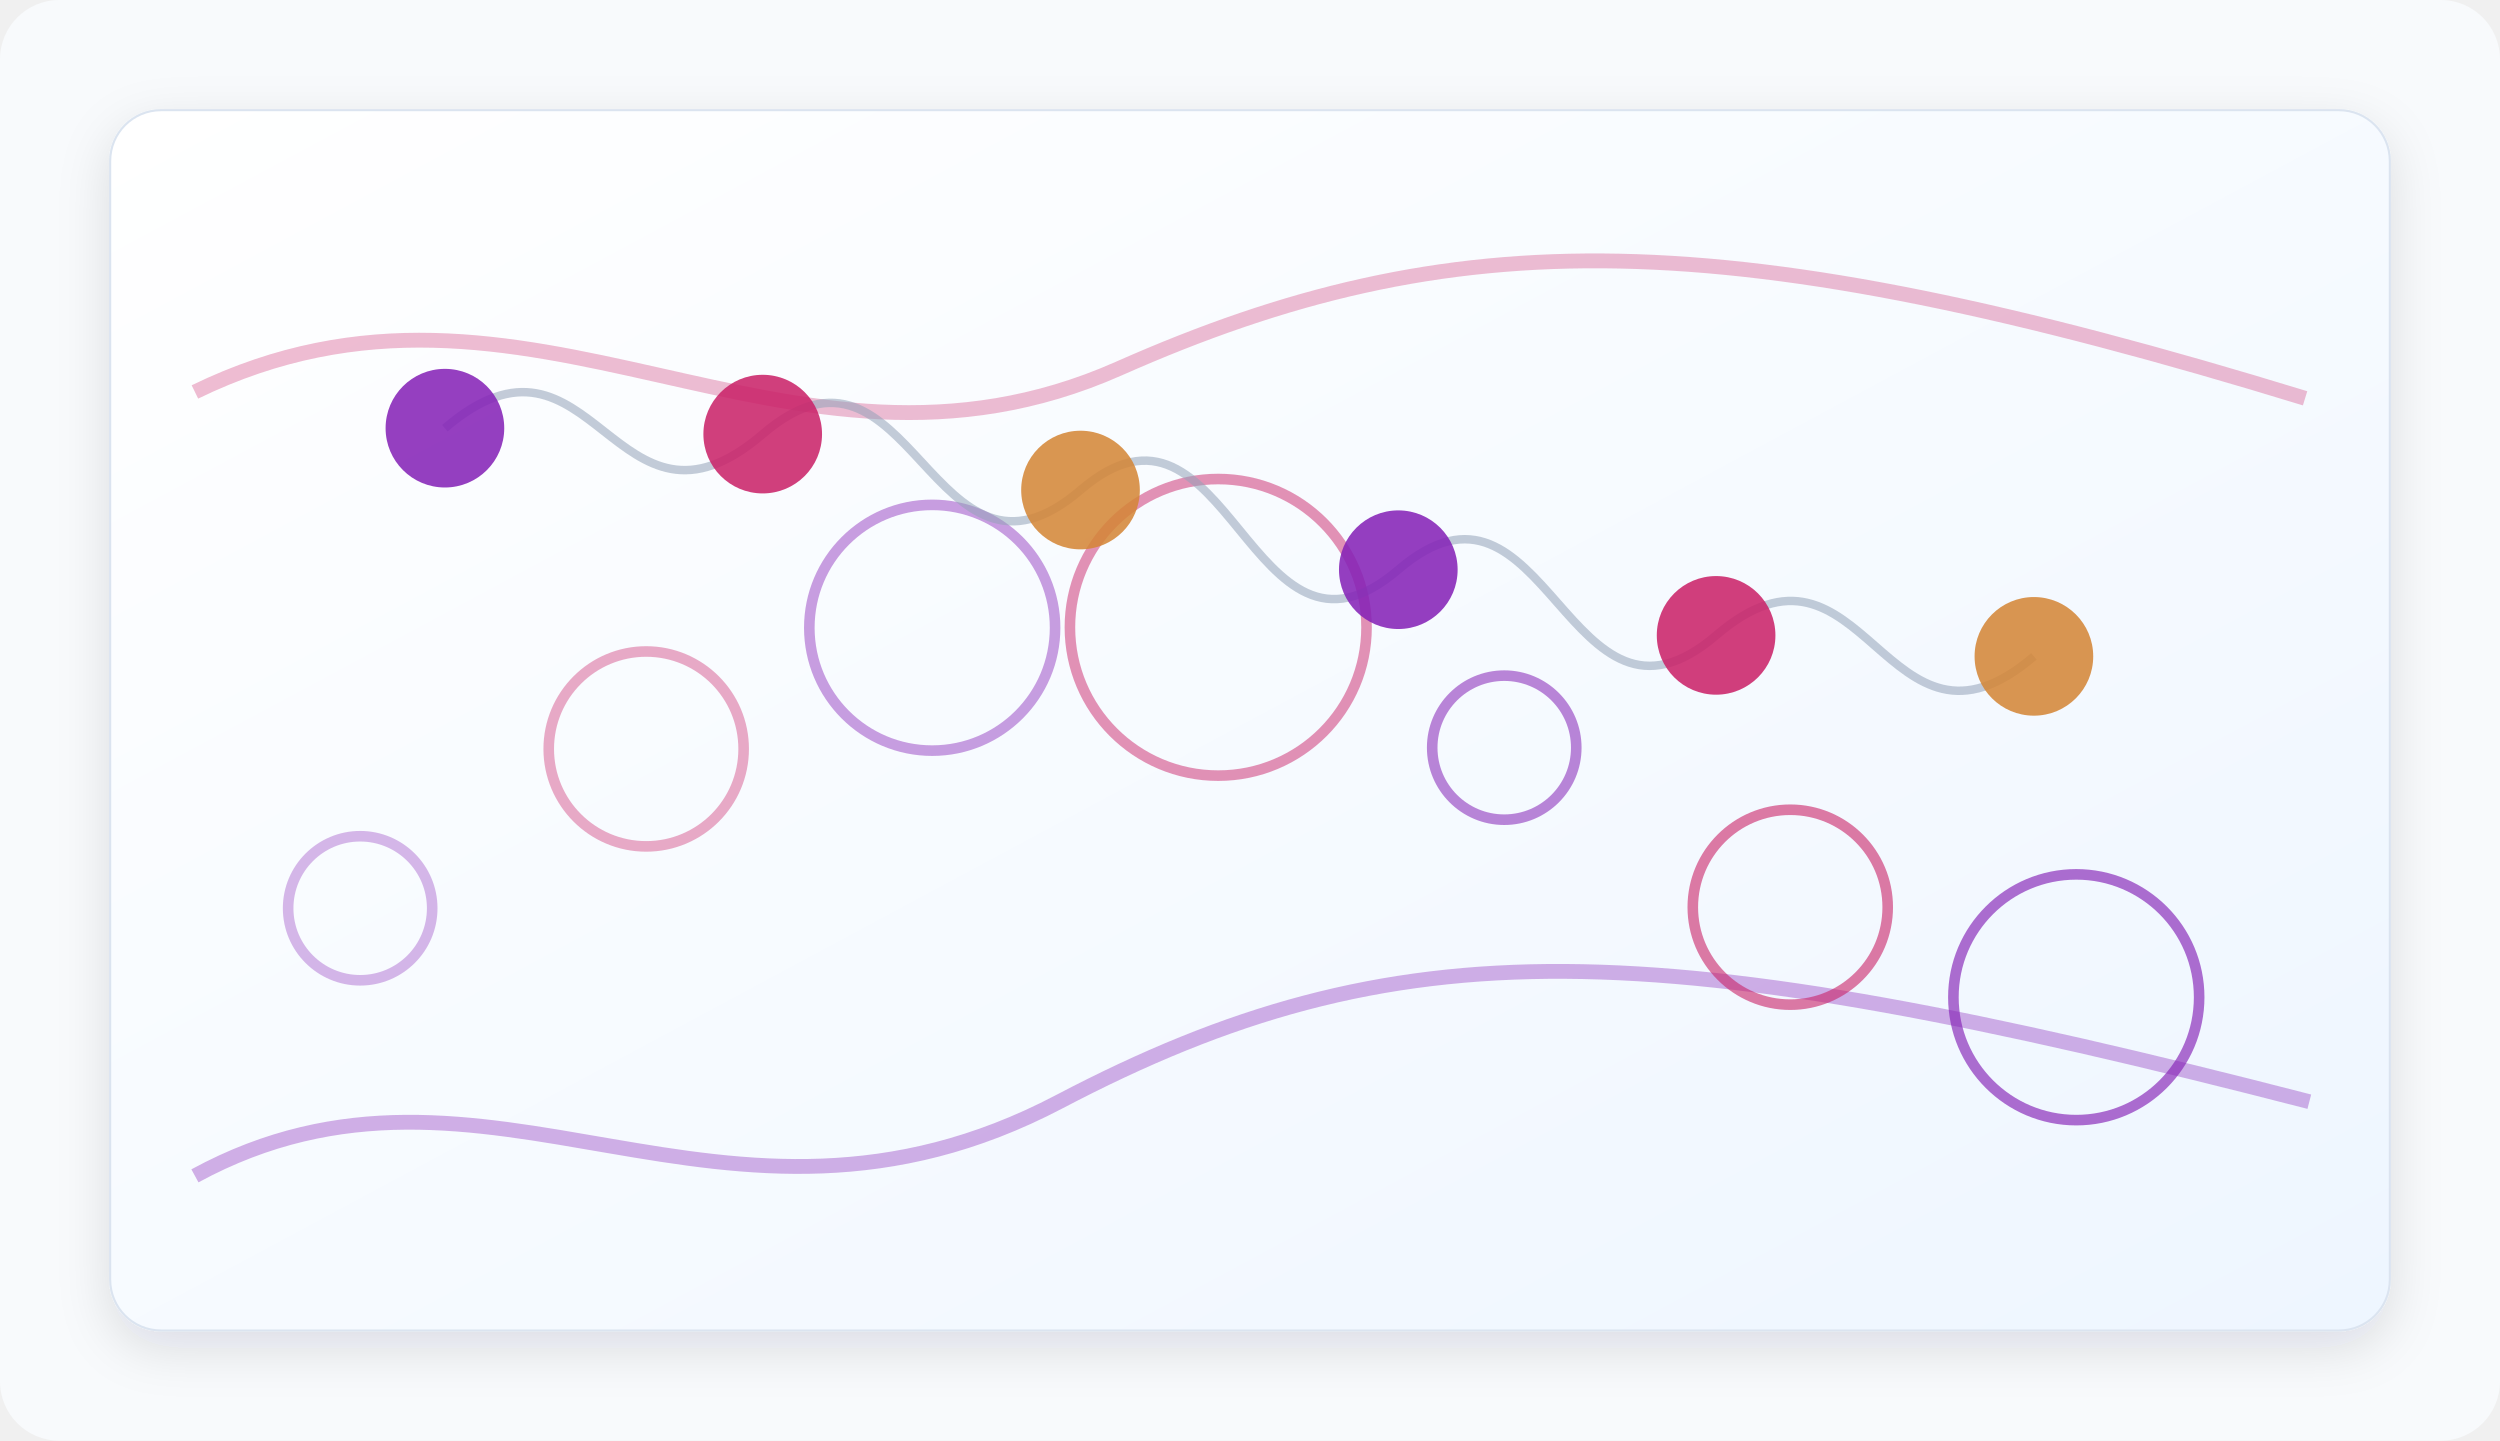
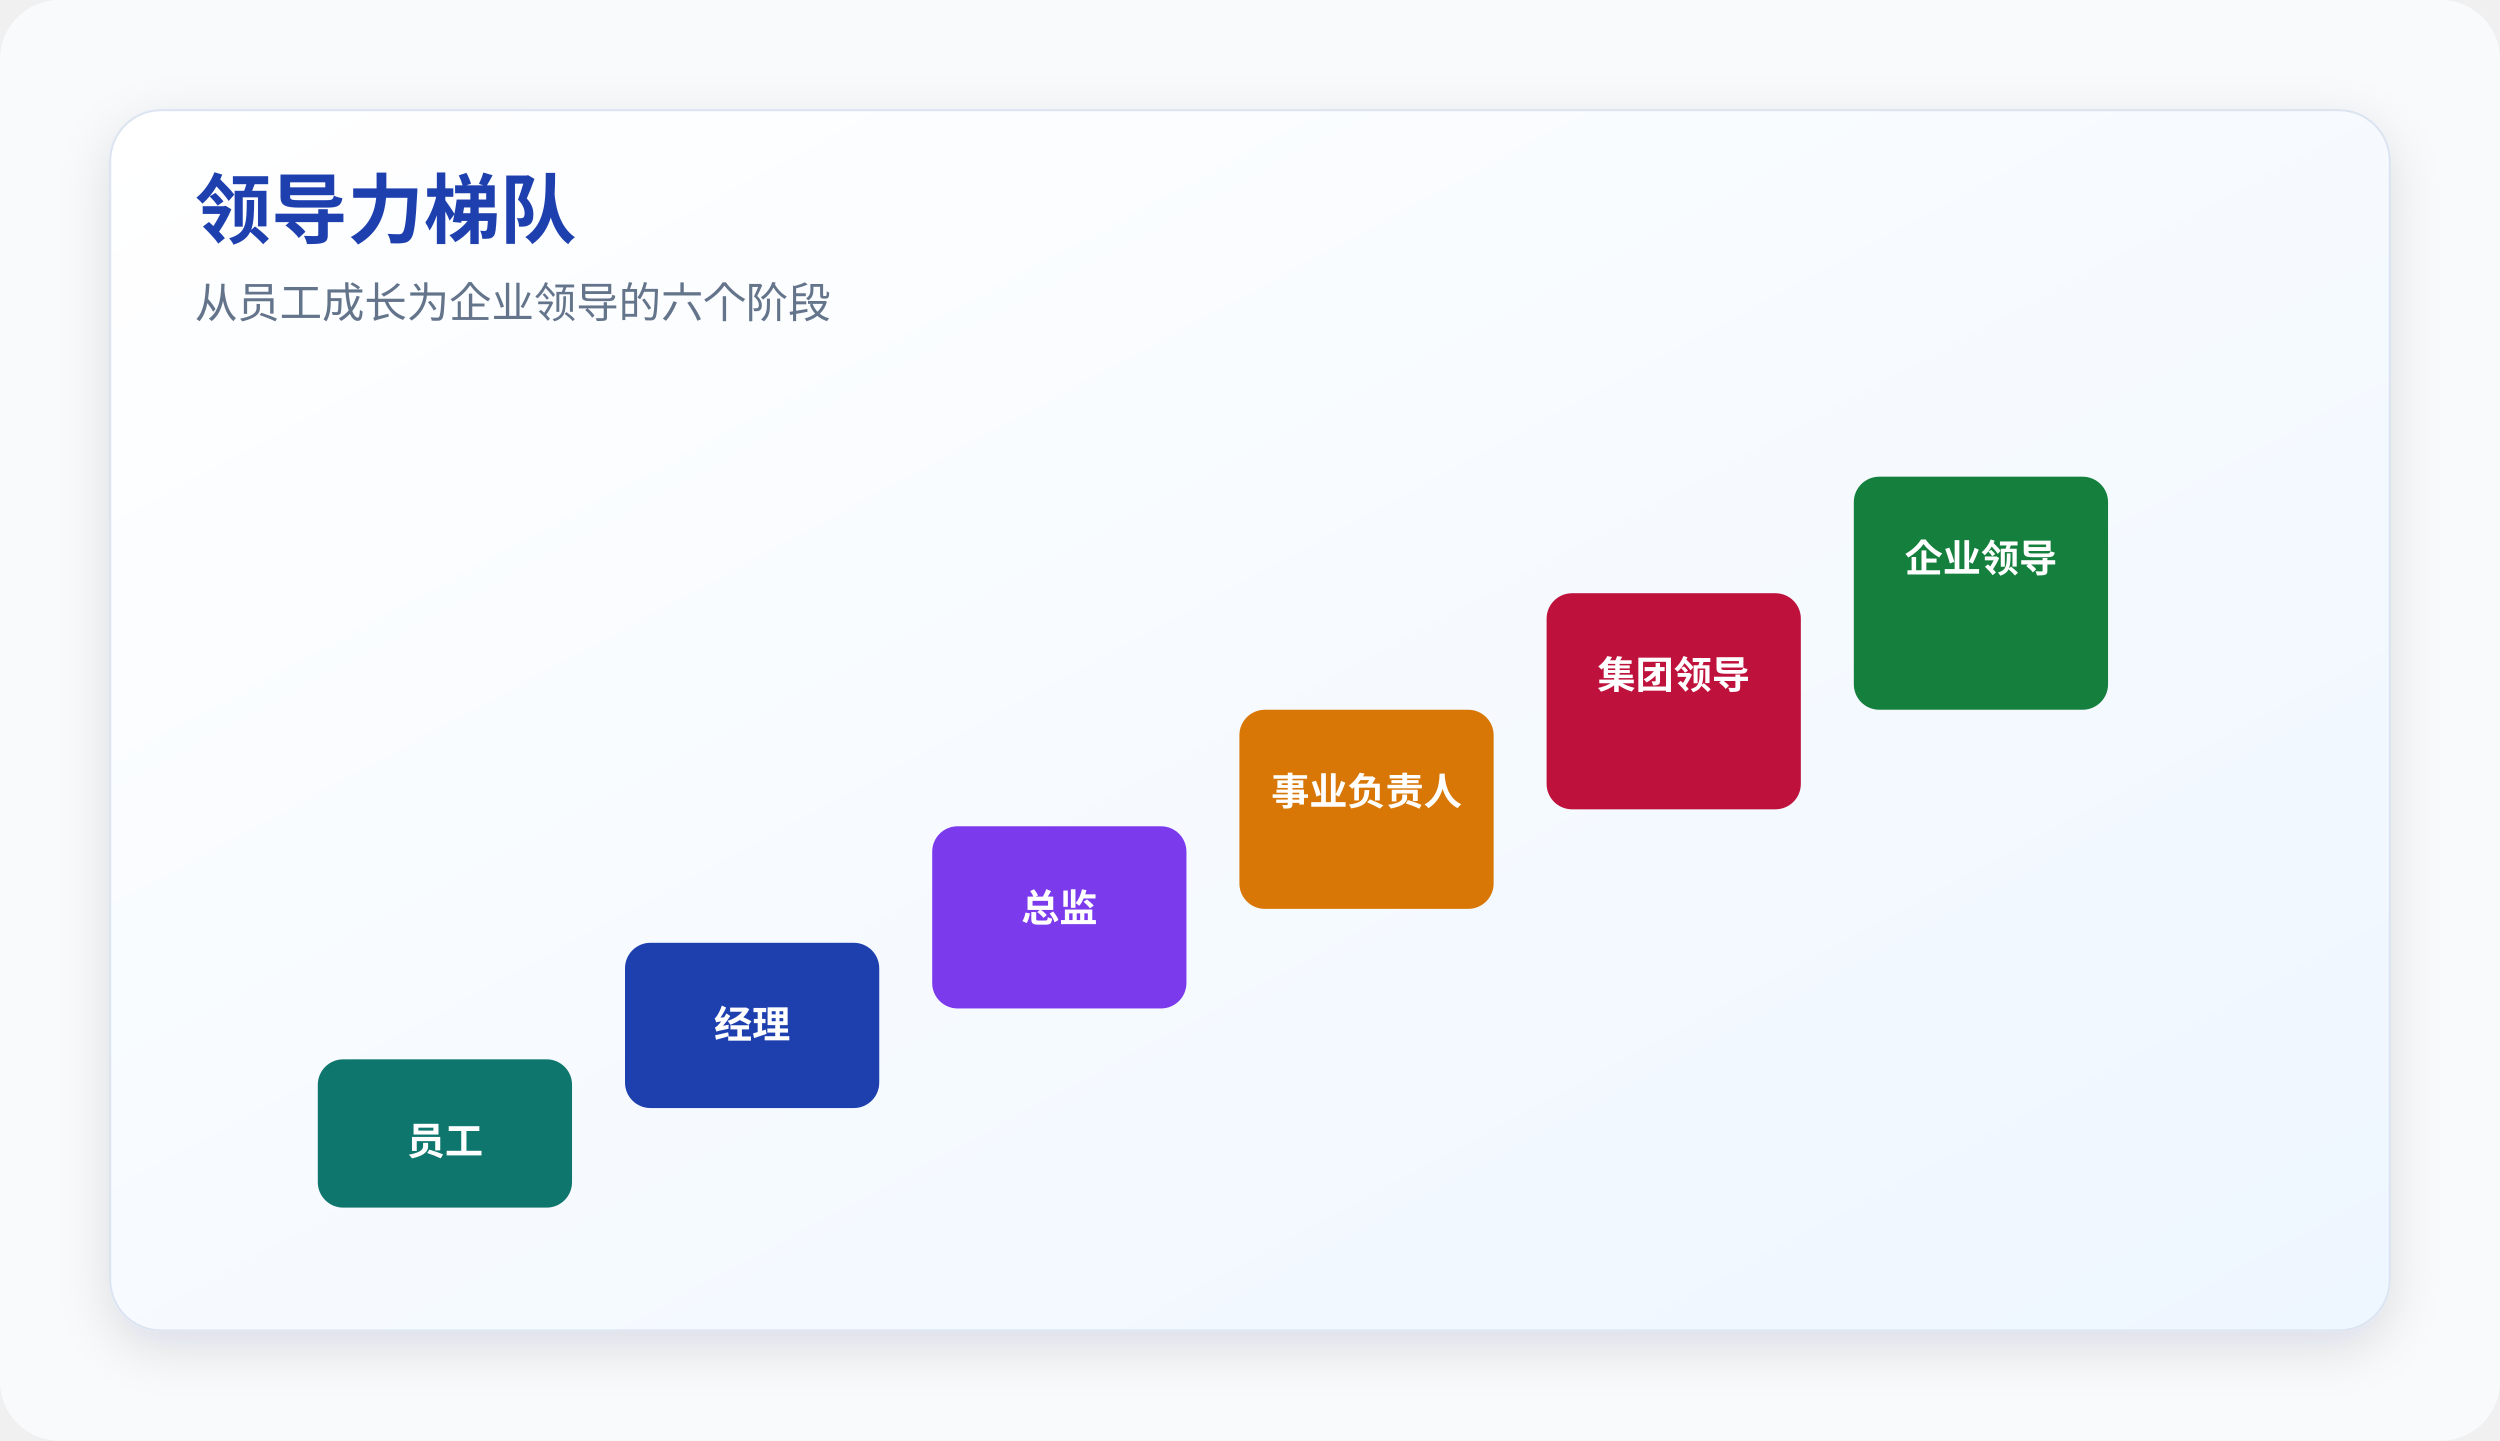
- <svg xmlns="http://www.w3.org/2000/svg" width="1180" height="680" viewBox="0 0 1180 680" role="img" aria-label="第 20 页图片 1">
+ <svg xmlns="http://www.w3.org/2000/svg" width="1180" height="680" viewBox="0 0 1180 680" role="img" aria-label="领导力梯队">
  <defs>
    <linearGradient id="bg" x1="0" y1="0" x2="1" y2="1">
      <stop offset="0" stop-color="#ffffff" />
      <stop offset="1" stop-color="#eef6ff" />
    </linearGradient>
    <filter id="shadow" x="-20%" y="-20%" width="140%" height="140%">
      <feDropShadow dx="0" dy="8" stdDeviation="12" flood-color="#0f172a" flood-opacity="0.12" />
    </filter>
  </defs>
  <rect width="1180" height="680" rx="28" fill="#f8fafc" />
  <rect x="52" y="52" width="1076" height="576" rx="24" fill="url(#bg)" stroke="#dbe4f0" filter="url(#shadow)" />
-   <path d="M92 555 C230 480, 340 604, 500 520 S780 440, 1090 520" fill="none" stroke="hsl(280 70% 42%)" stroke-width="7" opacity="0.35" />
-   <path d="M92 185 C250 108, 370 244, 528 174 S814 104, 1088 188" fill="none" stroke="hsl(335 72% 46%)" stroke-width="7" opacity="0.30" />
-   <circle cx="170.0" cy="428.7" r="34" fill="none" stroke="hsl(280 70% 42%)" stroke-width="5" opacity="0.32" />
-   <circle cx="305.0" cy="353.5" r="46" fill="none" stroke="hsl(335 72% 46%)" stroke-width="5" opacity="0.375" />
-   <circle cx="440.0" cy="296.3" r="58" fill="none" stroke="hsl(280 70% 42%)" stroke-width="5" opacity="0.43" />
-   <circle cx="575.0" cy="296.1" r="70" fill="none" stroke="hsl(335 72% 46%)" stroke-width="5" opacity="0.485" />
-   <circle cx="710.0" cy="352.9" r="34" fill="none" stroke="hsl(280 70% 42%)" stroke-width="5" opacity="0.54" />
-   <circle cx="845.0" cy="428.2" r="46" fill="none" stroke="hsl(335 72% 46%)" stroke-width="5" opacity="0.595" />
-   <circle cx="980.0" cy="470.7" r="58" fill="none" stroke="hsl(280 70% 42%)" stroke-width="5" opacity="0.65" />
-   <path d="M210.0 202.1 C280.0 142.1, 290.0 264.9, 360.0 204.9" fill="none" stroke="#94a3b8" stroke-width="4" opacity="0.55" />
-   <circle cx="210.0" cy="202.1" r="28" fill="hsl(280 70% 42%)" opacity="0.86" />
-   <path d="M360.0 204.9 C430.0 144.9, 440.0 291.3, 510.0 231.3" fill="none" stroke="#94a3b8" stroke-width="4" opacity="0.55" />
-   <circle cx="360.0" cy="204.9" r="28" fill="hsl(335 72% 46%)" opacity="0.86" />
-   <path d="M510.0 231.3 C580.0 171.3, 590.0 328.9, 660.0 268.9" fill="none" stroke="#94a3b8" stroke-width="4" opacity="0.55" />
-   <circle cx="510.0" cy="231.3" r="28" fill="hsl(30 65% 52%)" opacity="0.86" />
-   <path d="M660.0 268.9 C730.0 208.9, 740.0 359.9, 810.0 299.9" fill="none" stroke="#94a3b8" stroke-width="4" opacity="0.55" />
-   <circle cx="660.0" cy="268.9" r="28" fill="hsl(280 70% 42%)" opacity="0.86" />
-   <path d="M810.0 299.9 C880.0 239.9, 890.0 369.8, 960.0 309.8" fill="none" stroke="#94a3b8" stroke-width="4" opacity="0.55" />
-   <circle cx="810.0" cy="299.9" r="28" fill="hsl(335 72% 46%)" opacity="0.86" />
-   <circle cx="960.0" cy="309.8" r="28" fill="hsl(30 65% 52%)" opacity="0.86" />
+   <text x="92" y="112" text-anchor="start" font-family="-apple-system,BlinkMacSystemFont,'Segoe UI','Microsoft YaHei',Arial,sans-serif" font-size="36" font-weight="800" fill="#1e40af">领导力梯队</text>
+   <text x="92" y="150" text-anchor="start" font-family="-apple-system,BlinkMacSystemFont,'Segoe UI','Microsoft YaHei',Arial,sans-serif" font-size="20" font-weight="500" fill="#64748b">从员工成长为企业领导的六个阶段</text>
+   <rect x="150" y="500" width="120" height="70" rx="12" fill="#0f766e" />
+   <text x="210" y="545" text-anchor="middle" font-family="-apple-system,BlinkMacSystemFont,'Segoe UI','Microsoft YaHei',Arial,sans-serif" font-size="18" font-weight="800" fill="#fff">员工</text>
+   <rect x="295" y="445" width="120" height="78" rx="12" fill="#1e40af" />
+   <text x="355" y="490" text-anchor="middle" font-family="-apple-system,BlinkMacSystemFont,'Segoe UI','Microsoft YaHei',Arial,sans-serif" font-size="18" font-weight="800" fill="#fff">经理</text>
+   <rect x="440" y="390" width="120" height="86" rx="12" fill="#7c3aed" />
+   <text x="500" y="435" text-anchor="middle" font-family="-apple-system,BlinkMacSystemFont,'Segoe UI','Microsoft YaHei',Arial,sans-serif" font-size="18" font-weight="800" fill="#fff">总监</text>
+   <rect x="585" y="335" width="120" height="94" rx="12" fill="#d97706" />
+   <text x="645" y="380" text-anchor="middle" font-family="-apple-system,BlinkMacSystemFont,'Segoe UI','Microsoft YaHei',Arial,sans-serif" font-size="18" font-weight="800" fill="#fff">事业负责人</text>
+   <rect x="730" y="280" width="120" height="102" rx="12" fill="#be123c" />
+   <text x="790" y="325" text-anchor="middle" font-family="-apple-system,BlinkMacSystemFont,'Segoe UI','Microsoft YaHei',Arial,sans-serif" font-size="18" font-weight="800" fill="#fff">集团领导</text>
+   <rect x="875" y="225" width="120" height="110" rx="12" fill="#15803d" />
+   <text x="935" y="270" text-anchor="middle" font-family="-apple-system,BlinkMacSystemFont,'Segoe UI','Microsoft YaHei',Arial,sans-serif" font-size="18" font-weight="800" fill="#fff">企业领导</text>
</svg>
